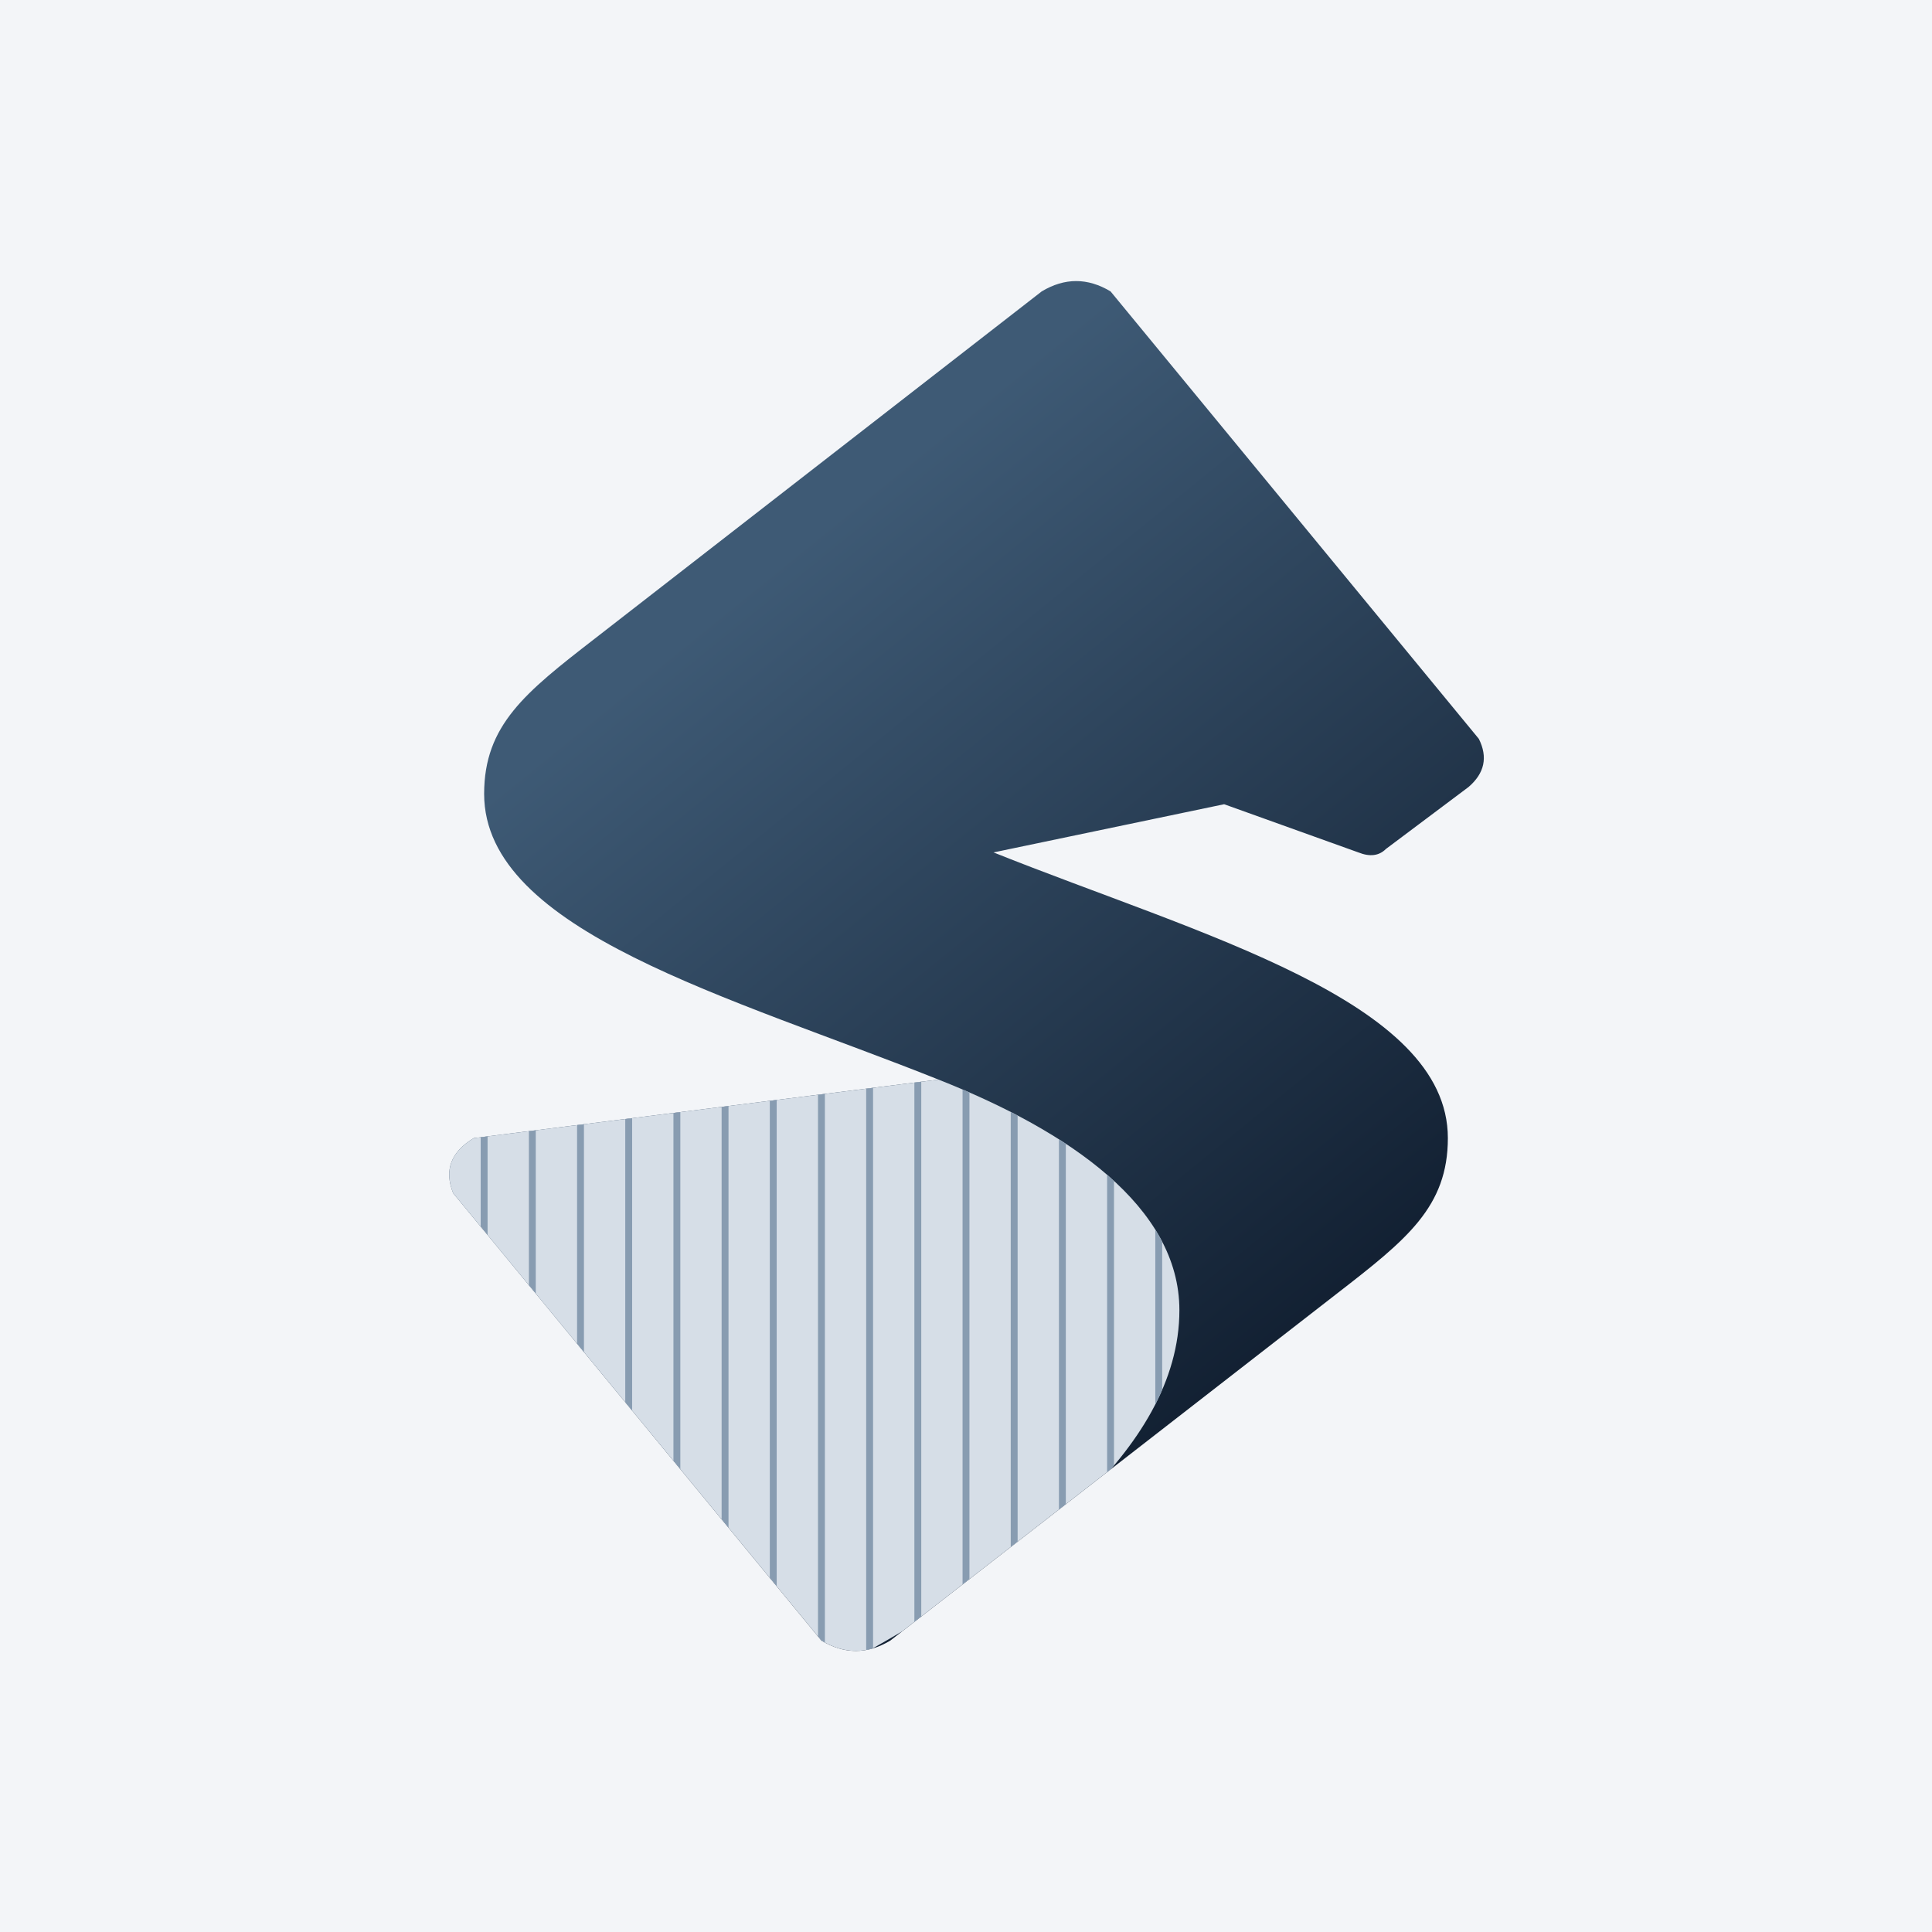
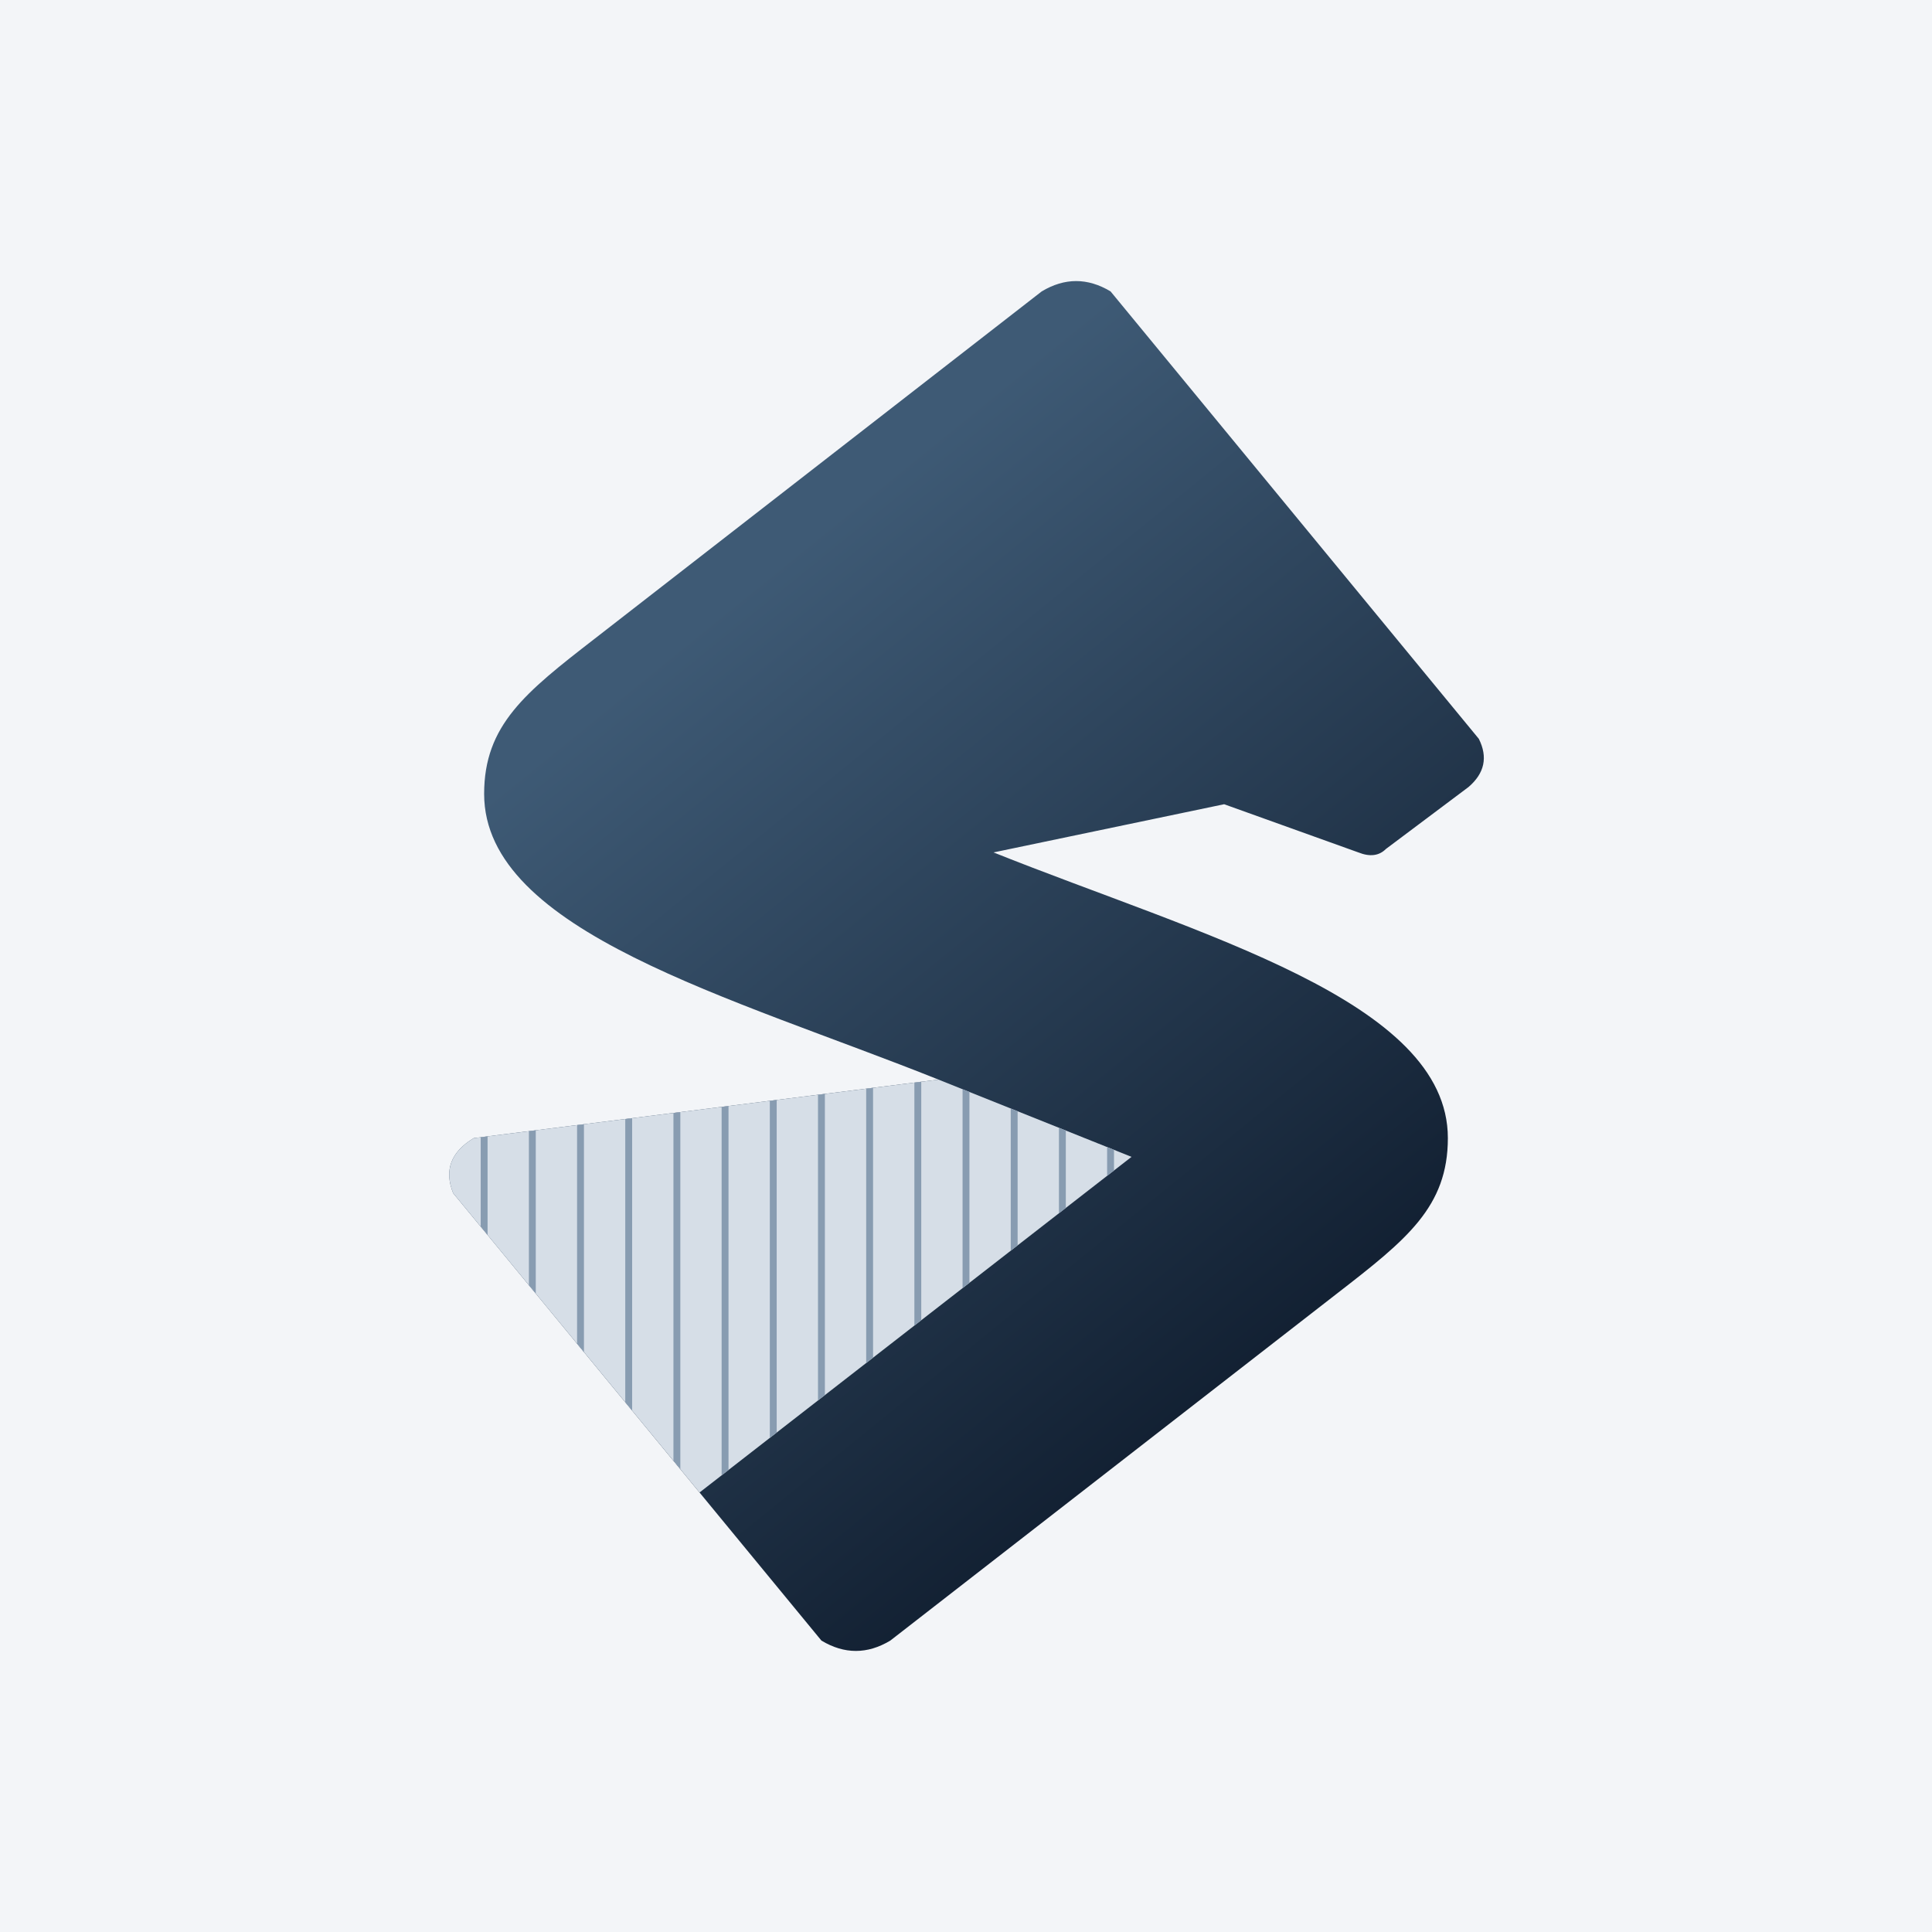
<svg xmlns="http://www.w3.org/2000/svg" width="1024" height="1024" viewBox="0 0 1024 1024">
  <defs>
    <linearGradient id="g" gradientUnits="userSpaceOnUse" x1="-158" y1="-195" x2="183" y2="226">
      <stop offset="0" stop-color="#3E5A75" />
      <stop offset="1" stop-color="#122032" />
    </linearGradient>
    <clipPath id="s">
      <path d="M16,-66 L150,-94 L228,-66 Q238,-62 244,-68 L292,-104 Q306,-116 298,-132 L84,-392 Q64,-404 44,-392 L-216,-190 C-256,-159 -280,-140 -280,-100 C-280,-20 -136,18 -16,66 L-286,100 Q-306,112 -298,132 L-84,392 Q-64,404 -44,392 L216,190 C256,159 280,140 280,100 C280,20 136,-18 16,-66 Z" />
    </clipPath>
    <clipPath id="p">
-       <path d="M-16,66 C60,96 124,140 124,200 C124,282 30,350 -64,402 L-420,402 L-420,66 Z" />
+       <path d="M-16,66 L96.2,110.9 L-377.6,479.0 L-420,479.0 L-420,66 Z" />
    </clipPath>
    <g id="r" fill="#889CB1">
      <rect x="-310" y="-420" width="4" height="840" />
      <rect x="-282" y="-420" width="4" height="840" />
      <rect x="-254" y="-420" width="4" height="840" />
      <rect x="-226" y="-420" width="4" height="840" />
      <rect x="-198" y="-420" width="4" height="840" />
      <rect x="-170" y="-420" width="4" height="840" />
      <rect x="-142" y="-420" width="4" height="840" />
      <rect x="-114" y="-420" width="4" height="840" />
      <rect x="-86" y="-420" width="4" height="840" />
      <rect x="-58" y="-420" width="4" height="840" />
      <rect x="-30" y="-420" width="4" height="840" />
      <rect x="-2" y="-420" width="4" height="840" />
      <rect x="26" y="-420" width="4" height="840" />
      <rect x="54" y="-420" width="4" height="840" />
      <rect x="82" y="-420" width="4" height="840" />
      <rect x="110" y="-420" width="4" height="840" />
      <rect x="138" y="-420" width="4" height="840" />
      <rect x="166" y="-420" width="4" height="840" />
      <rect x="194" y="-420" width="4" height="840" />
      <rect x="222" y="-420" width="4" height="840" />
      <rect x="250" y="-420" width="4" height="840" />
      <rect x="278" y="-420" width="4" height="840" />
      <rect x="306" y="-420" width="4" height="840" />
    </g>
  </defs>
  <rect width="1024" height="1024" fill="#F3F5F8" />
  <g transform="translate(512 512) scale(0.912129)">
    <path d="M16,-66 L150,-94 L228,-66 Q238,-62 244,-68 L292,-104 Q306,-116 298,-132 L84,-392 Q64,-404 44,-392 L-216,-190 C-256,-159 -280,-140 -280,-100 C-280,-20 -136,18 -16,66 L-286,100 Q-306,112 -298,132 L-84,392 Q-64,404 -44,392 L216,190 C256,159 280,140 280,100 C280,20 136,-18 16,-66 Z" fill="url(#g)" />
    <g clip-path="url(#s)">
-       <path d="M-16,66 C60,96 124,140 124,200 C124,282 30,350 -64,402 L-420,402 L-420,66 Z" fill="#D6DEE7" />
+       <path d="M-16,66 L96.2,110.9 L-377.6,479.0 L-420,479.0 L-420,66 Z" fill="#D6DEE7" />
      <use href="#r" clip-path="url(#p)" />
    </g>
  </g>
</svg>
